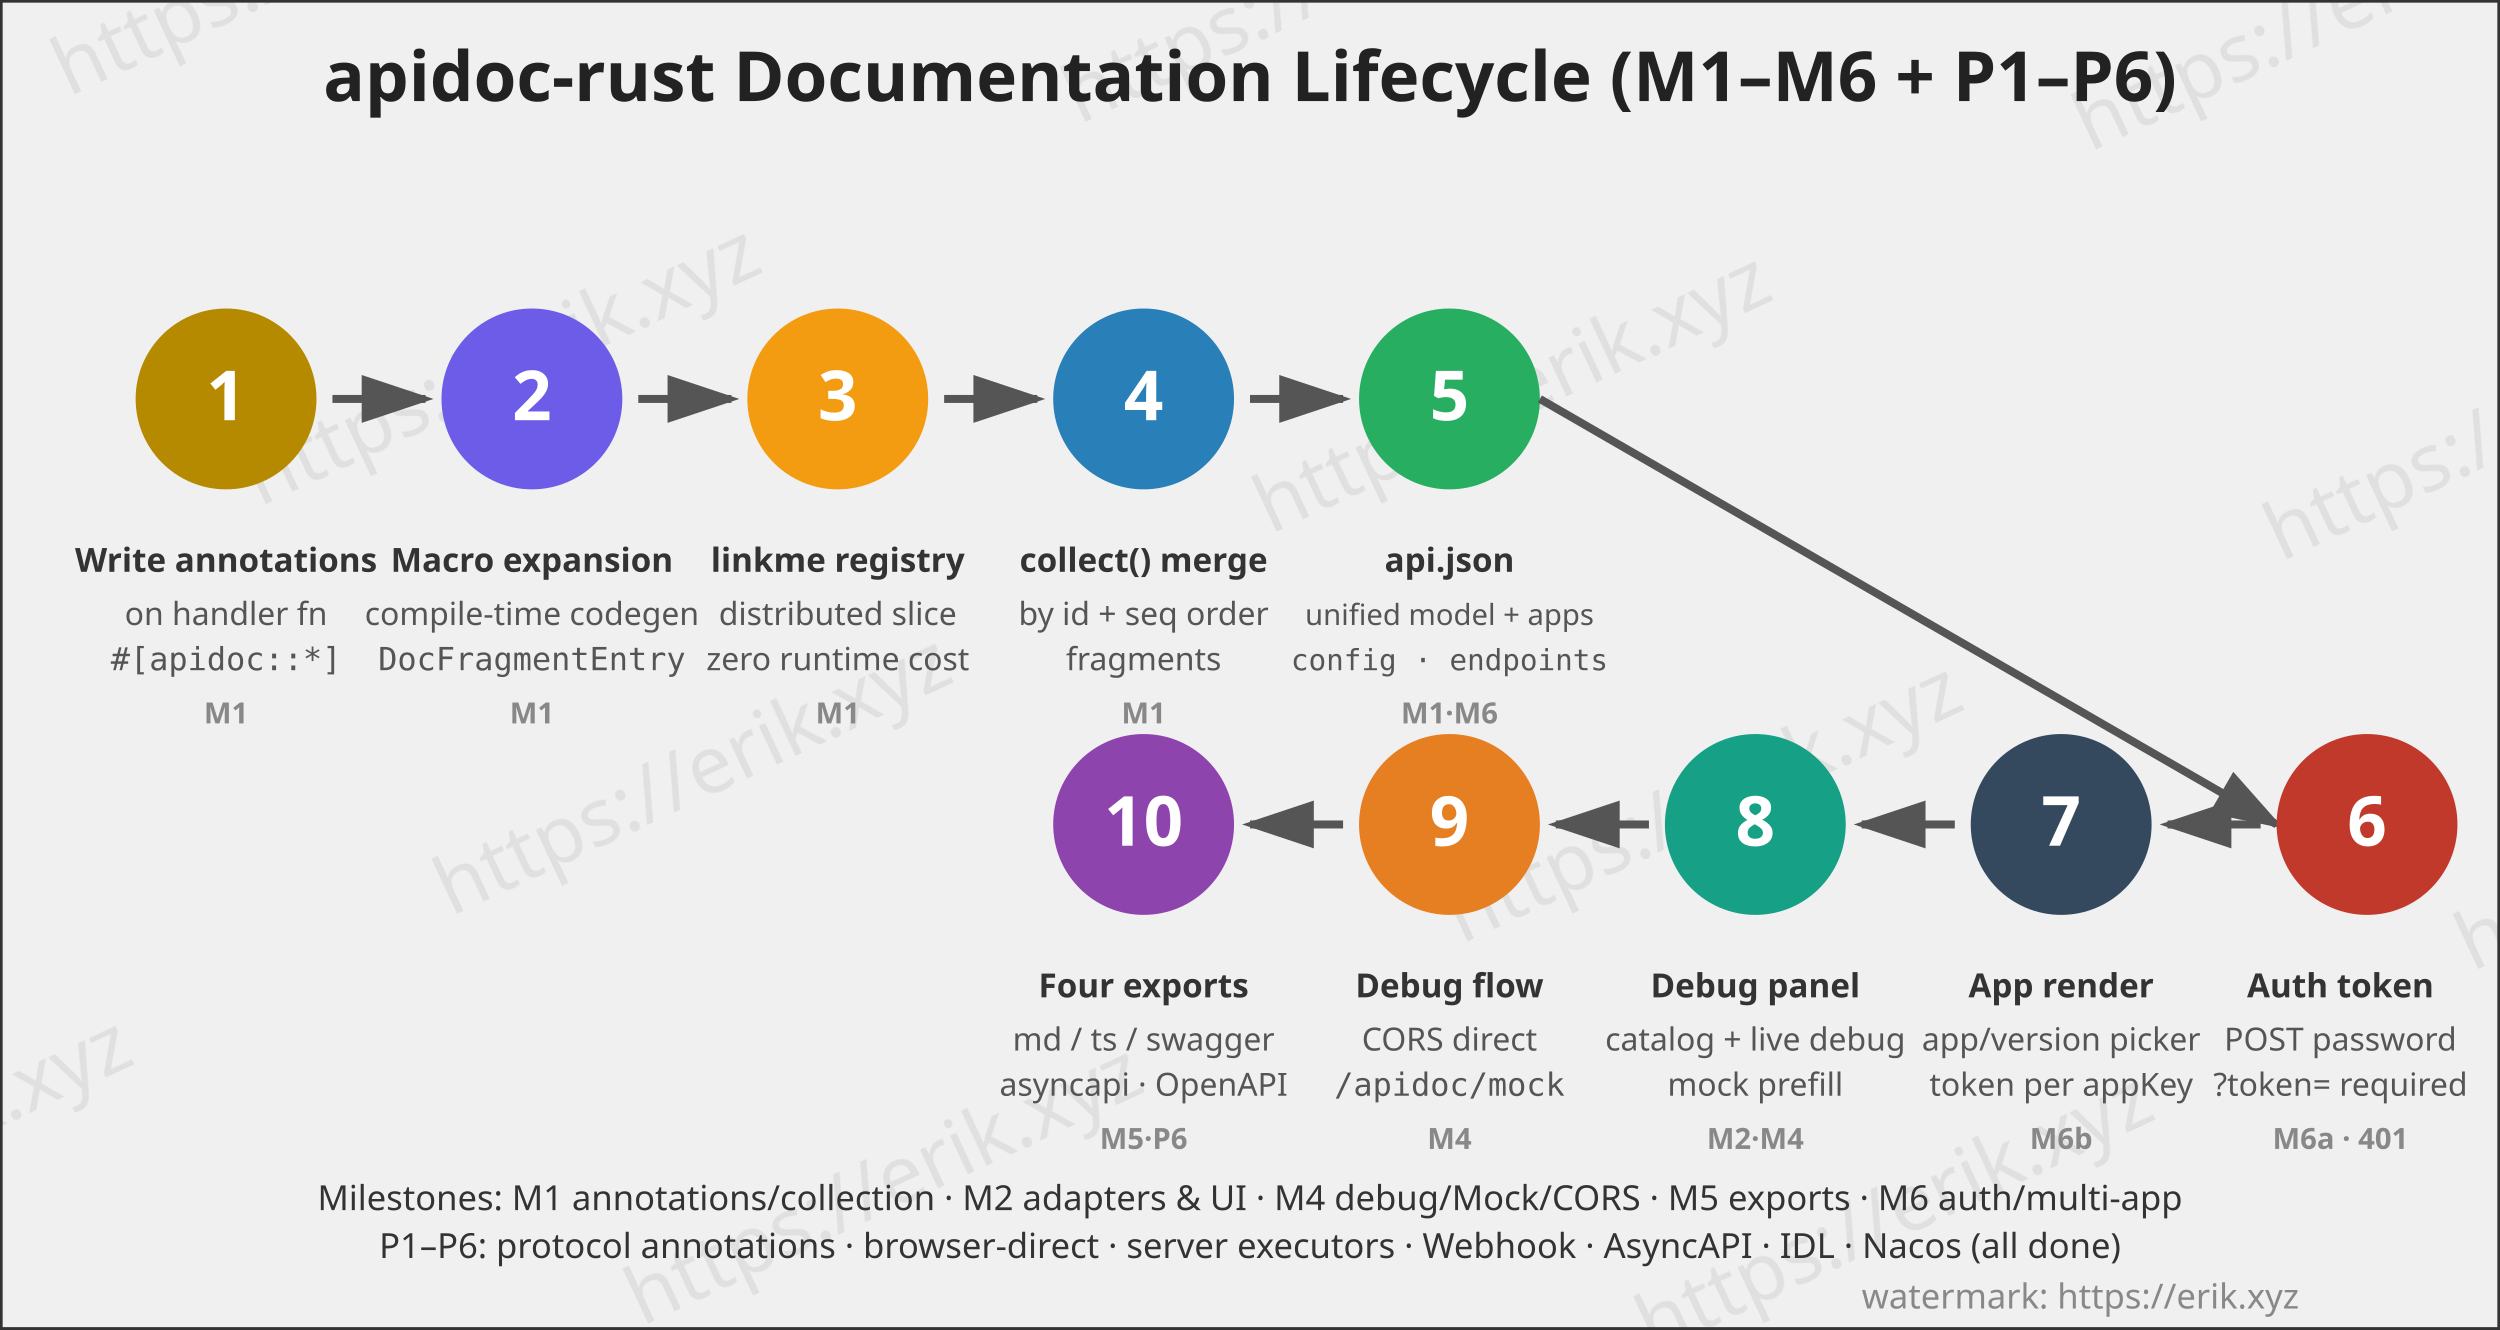
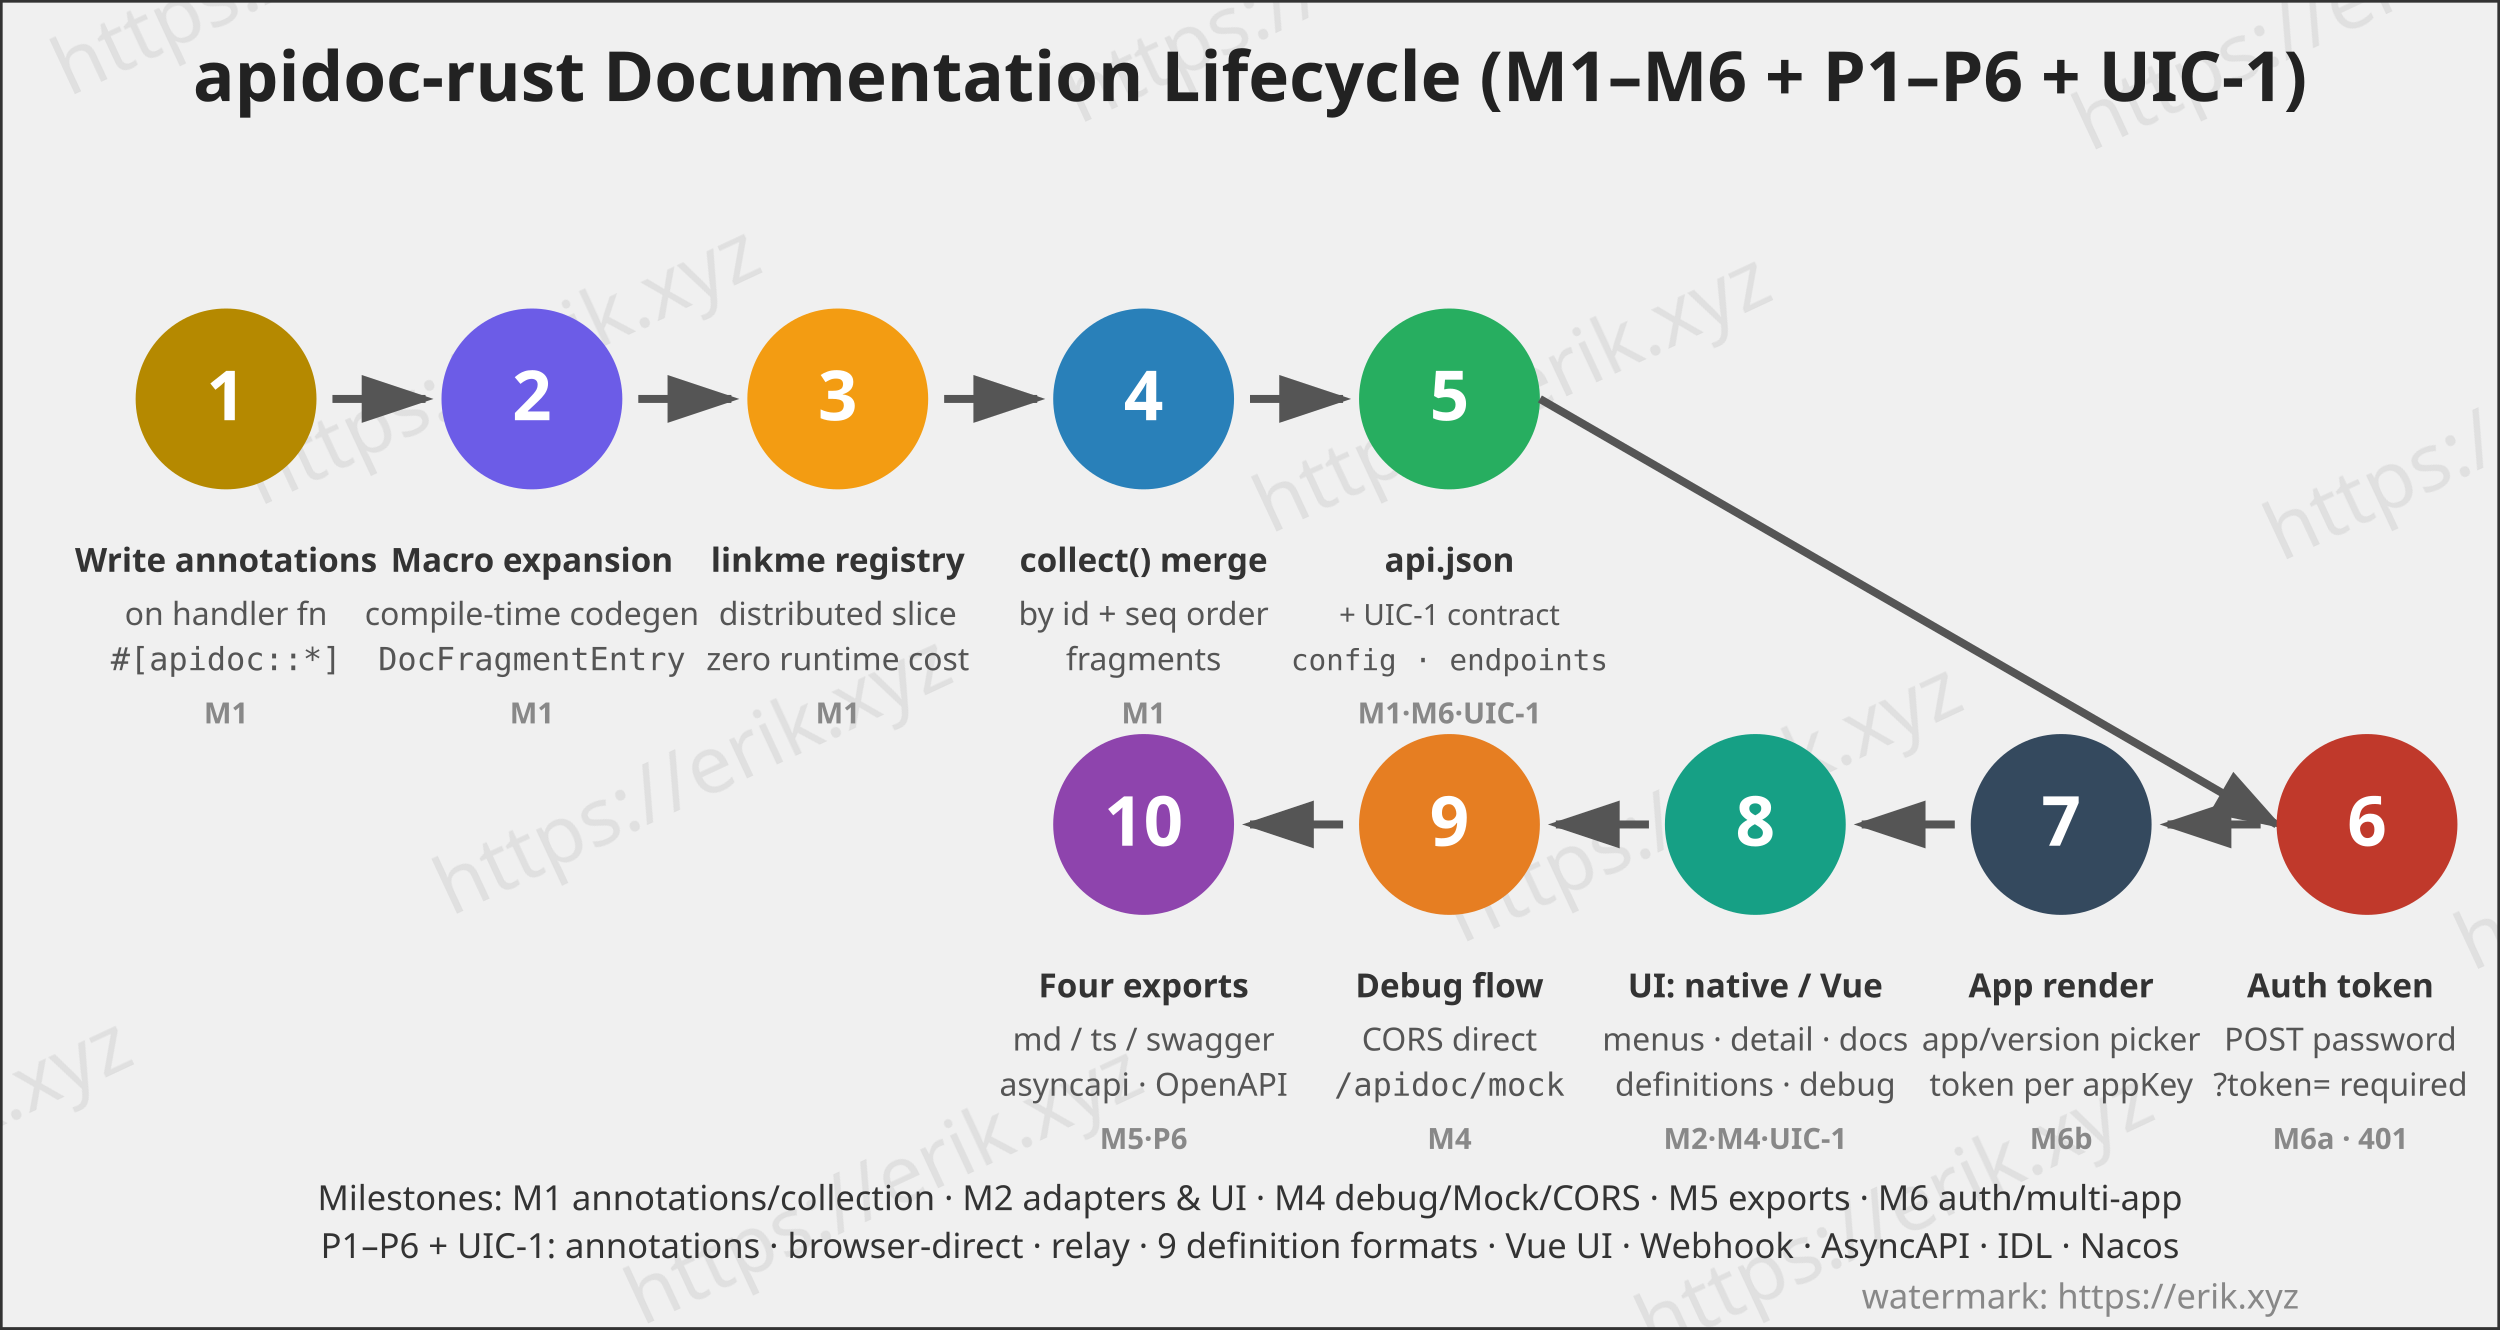
<svg xmlns="http://www.w3.org/2000/svg" viewBox="0 0 940 500" font-family="sans-serif">
  <defs>
    <pattern id="wm" width="340" height="170" patternUnits="userSpaceOnUse" patternTransform="rotate(-25)">
      <text x="8" y="44" font-size="30" fill="#888888" opacity="0.15">https://erik.xyz</text>
    </pattern>
    <marker id="arrow" markerWidth="10" markerHeight="10" refX="8" refY="3" orient="auto">
      <path d="M0,0 L0,6 L9,3 z" fill="#555" />
    </marker>
  </defs>
  <rect width="940" height="500" fill="url(#wm)" />
  <rect x="0" y="0" width="940" height="500" fill="none" stroke="#333" stroke-width="2" />
-   <text x="470" y="38" text-anchor="middle" font-size="26" font-weight="bold" fill="#222">apidoc-rust Documentation Lifecycle (M1–M6 + P1–P6)</text>
+   <text x="470" y="38" text-anchor="middle" font-size="26" font-weight="bold" fill="#222">apidoc-rust Documentation Lifecycle (M1–M6 + P1–P6 + UIC-1)</text>
  <circle cx="85" cy="150" r="34" fill="#b58900" />
  <text x="85" y="158" text-anchor="middle" font-size="26" fill="#fff" font-weight="bold">1</text>
  <text x="85" y="215" text-anchor="middle" font-size="12.5" font-weight="bold" fill="#333">Write annotations</text>
  <text x="85" y="235" text-anchor="middle" font-size="12" fill="#555">on handler fn</text>
  <text x="85" y="252" text-anchor="middle" font-size="12" fill="#555" font-family="monospace">#[apidoc::*]</text>
  <text x="85" y="272" text-anchor="middle" font-size="11" fill="#888" font-weight="bold">M1</text>
  <line x1="125" y1="150" x2="160" y2="150" stroke="#555" stroke-width="3" marker-end="url(#arrow)" />
  <circle cx="200" cy="150" r="34" fill="#6c5ce7" />
  <text x="200" y="158" text-anchor="middle" font-size="26" fill="#fff" font-weight="bold">2</text>
  <text x="200" y="215" text-anchor="middle" font-size="12.5" font-weight="bold" fill="#333">Macro expansion</text>
  <text x="200" y="235" text-anchor="middle" font-size="12" fill="#555">compile-time codegen</text>
  <text x="200" y="252" text-anchor="middle" font-size="12" fill="#555" font-family="monospace">DocFragmentEntry</text>
  <text x="200" y="272" text-anchor="middle" font-size="11" fill="#888" font-weight="bold">M1</text>
  <line x1="240" y1="150" x2="275" y2="150" stroke="#555" stroke-width="3" marker-end="url(#arrow)" />
  <circle cx="315" cy="150" r="34" fill="#f39c12" />
  <text x="315" y="158" text-anchor="middle" font-size="26" fill="#fff" font-weight="bold">3</text>
  <text x="315" y="215" text-anchor="middle" font-size="12.5" font-weight="bold" fill="#333">linkme registry</text>
  <text x="315" y="235" text-anchor="middle" font-size="12" fill="#555">distributed slice</text>
  <text x="315" y="252" text-anchor="middle" font-size="12" fill="#555">zero runtime cost</text>
  <text x="315" y="272" text-anchor="middle" font-size="11" fill="#888" font-weight="bold">M1</text>
  <line x1="355" y1="150" x2="390" y2="150" stroke="#555" stroke-width="3" marker-end="url(#arrow)" />
  <circle cx="430" cy="150" r="34" fill="#2980b9" />
  <text x="430" y="158" text-anchor="middle" font-size="26" fill="#fff" font-weight="bold">4</text>
  <text x="430" y="215" text-anchor="middle" font-size="12.5" font-weight="bold" fill="#333">collect() merge</text>
  <text x="430" y="235" text-anchor="middle" font-size="12" fill="#555">by id + seq order</text>
  <text x="430" y="252" text-anchor="middle" font-size="12" fill="#555">fragments</text>
  <text x="430" y="272" text-anchor="middle" font-size="11" fill="#888" font-weight="bold">M1</text>
  <line x1="470" y1="150" x2="505" y2="150" stroke="#555" stroke-width="3" marker-end="url(#arrow)" />
  <circle cx="545" cy="150" r="34" fill="#27ae60" />
  <text x="545" y="158" text-anchor="middle" font-size="26" fill="#fff" font-weight="bold">5</text>
  <text x="545" y="215" text-anchor="middle" font-size="12.5" font-weight="bold" fill="#333">api.json</text>
-   <text x="545" y="235" text-anchor="middle" font-size="11" fill="#555">unified model + apps</text>
+   <text x="545" y="235" text-anchor="middle" font-size="11" fill="#555">+ UIC-1 contract</text>
  <text x="545" y="252" text-anchor="middle" font-size="11" fill="#555" font-family="monospace">config · endpoints</text>
-   <text x="545" y="272" text-anchor="middle" font-size="11" fill="#888" font-weight="bold">M1·M6</text>
+   <text x="545" y="272" text-anchor="middle" font-size="11" fill="#888" font-weight="bold">M1·M6·UIC-1</text>
  <line x1="579" y1="150" x2="856" y2="310" stroke="#555" stroke-width="3" marker-end="url(#arrow)" />
  <circle cx="890" cy="310" r="34" fill="#c0392b" />
  <text x="890" y="318" text-anchor="middle" font-size="26" fill="#fff" font-weight="bold">6</text>
  <text x="880" y="375" text-anchor="middle" font-size="12.5" font-weight="bold" fill="#333">Auth token</text>
  <text x="880" y="395" text-anchor="middle" font-size="12" fill="#555">POST password</text>
  <text x="880" y="412" text-anchor="middle" font-size="12" fill="#555">?token= required</text>
  <text x="880" y="432" text-anchor="middle" font-size="11" fill="#888" font-weight="bold">M6a · 401</text>
  <line x1="850" y1="310" x2="815" y2="310" stroke="#555" stroke-width="3" marker-end="url(#arrow)" />
  <circle cx="775" cy="310" r="34" fill="#34495e" />
  <text x="775" y="318" text-anchor="middle" font-size="26" fill="#fff" font-weight="bold">7</text>
  <text x="775" y="375" text-anchor="middle" font-size="12.5" font-weight="bold" fill="#333">App render</text>
  <text x="775" y="395" text-anchor="middle" font-size="12" fill="#555">app/version picker</text>
  <text x="775" y="412" text-anchor="middle" font-size="12" fill="#555">token per appKey</text>
  <text x="775" y="432" text-anchor="middle" font-size="11" fill="#888" font-weight="bold">M6b</text>
  <line x1="735" y1="310" x2="700" y2="310" stroke="#555" stroke-width="3" marker-end="url(#arrow)" />
  <circle cx="660" cy="310" r="34" fill="#16a085" />
  <text x="660" y="318" text-anchor="middle" font-size="26" fill="#fff" font-weight="bold">8</text>
-   <text x="660" y="375" text-anchor="middle" font-size="12.5" font-weight="bold" fill="#333">Debug panel</text>
-   <text x="660" y="395" text-anchor="middle" font-size="12" fill="#555">catalog + live debug</text>
-   <text x="660" y="412" text-anchor="middle" font-size="12" fill="#555">mock prefill</text>
-   <text x="660" y="432" text-anchor="middle" font-size="11" fill="#888" font-weight="bold">M2·M4</text>
+   <text x="660" y="375" text-anchor="middle" font-size="12.5" font-weight="bold" fill="#333">UI: native / Vue</text>
+   <text x="660" y="395" text-anchor="middle" font-size="12" fill="#555">menus · detail · docs</text>
+   <text x="660" y="412" text-anchor="middle" font-size="12" fill="#555">definitions · debug</text>
+   <text x="660" y="432" text-anchor="middle" font-size="11" fill="#888" font-weight="bold">M2·M4·UIC-1</text>
  <line x1="620" y1="310" x2="585" y2="310" stroke="#555" stroke-width="3" marker-end="url(#arrow)" />
  <circle cx="545" cy="310" r="34" fill="#e67e22" />
  <text x="545" y="318" text-anchor="middle" font-size="26" fill="#fff" font-weight="bold">9</text>
  <text x="545" y="375" text-anchor="middle" font-size="12.5" font-weight="bold" fill="#333">Debug flow</text>
  <text x="545" y="395" text-anchor="middle" font-size="12" fill="#555">CORS direct</text>
  <text x="545" y="412" text-anchor="middle" font-size="12" fill="#555" font-family="monospace">/apidoc/mock</text>
  <text x="545" y="432" text-anchor="middle" font-size="11" fill="#888" font-weight="bold">M4</text>
  <line x1="505" y1="310" x2="470" y2="310" stroke="#555" stroke-width="3" marker-end="url(#arrow)" />
  <circle cx="430" cy="310" r="34" fill="#8e44ad" />
  <text x="430" y="318" text-anchor="middle" font-size="26" fill="#fff" font-weight="bold">10</text>
  <text x="430" y="375" text-anchor="middle" font-size="12.5" font-weight="bold" fill="#333">Four exports</text>
  <text x="430" y="395" text-anchor="middle" font-size="12" fill="#555">md / ts / swagger</text>
  <text x="430" y="412" text-anchor="middle" font-size="12" fill="#555">asyncapi · OpenAPI</text>
  <text x="430" y="432" text-anchor="middle" font-size="11" fill="#888" font-weight="bold">M5·P6</text>
  <text x="470" y="455" text-anchor="middle" font-size="13" fill="#333">Milestones: M1 annotations/collection · M2 adapters &amp; UI · M4 debug/Mock/CORS · M5 exports · M6 auth/multi-app</text>
-   <text x="470" y="473" text-anchor="middle" font-size="13" fill="#333">P1–P6: protocol annotations · browser-direct · server executors · Webhook · AsyncAPI · IDL · Nacos (all done)</text>
+   <text x="470" y="473" text-anchor="middle" font-size="13" fill="#333">P1–P6 + UIC-1: annotations · browser-direct · relay · 9 definition formats · Vue UI · Webhook · AsyncAPI · IDL · Nacos</text>
  <text x="700" y="492" font-size="13" fill="#888">watermark: https://erik.xyz</text>
</svg>
